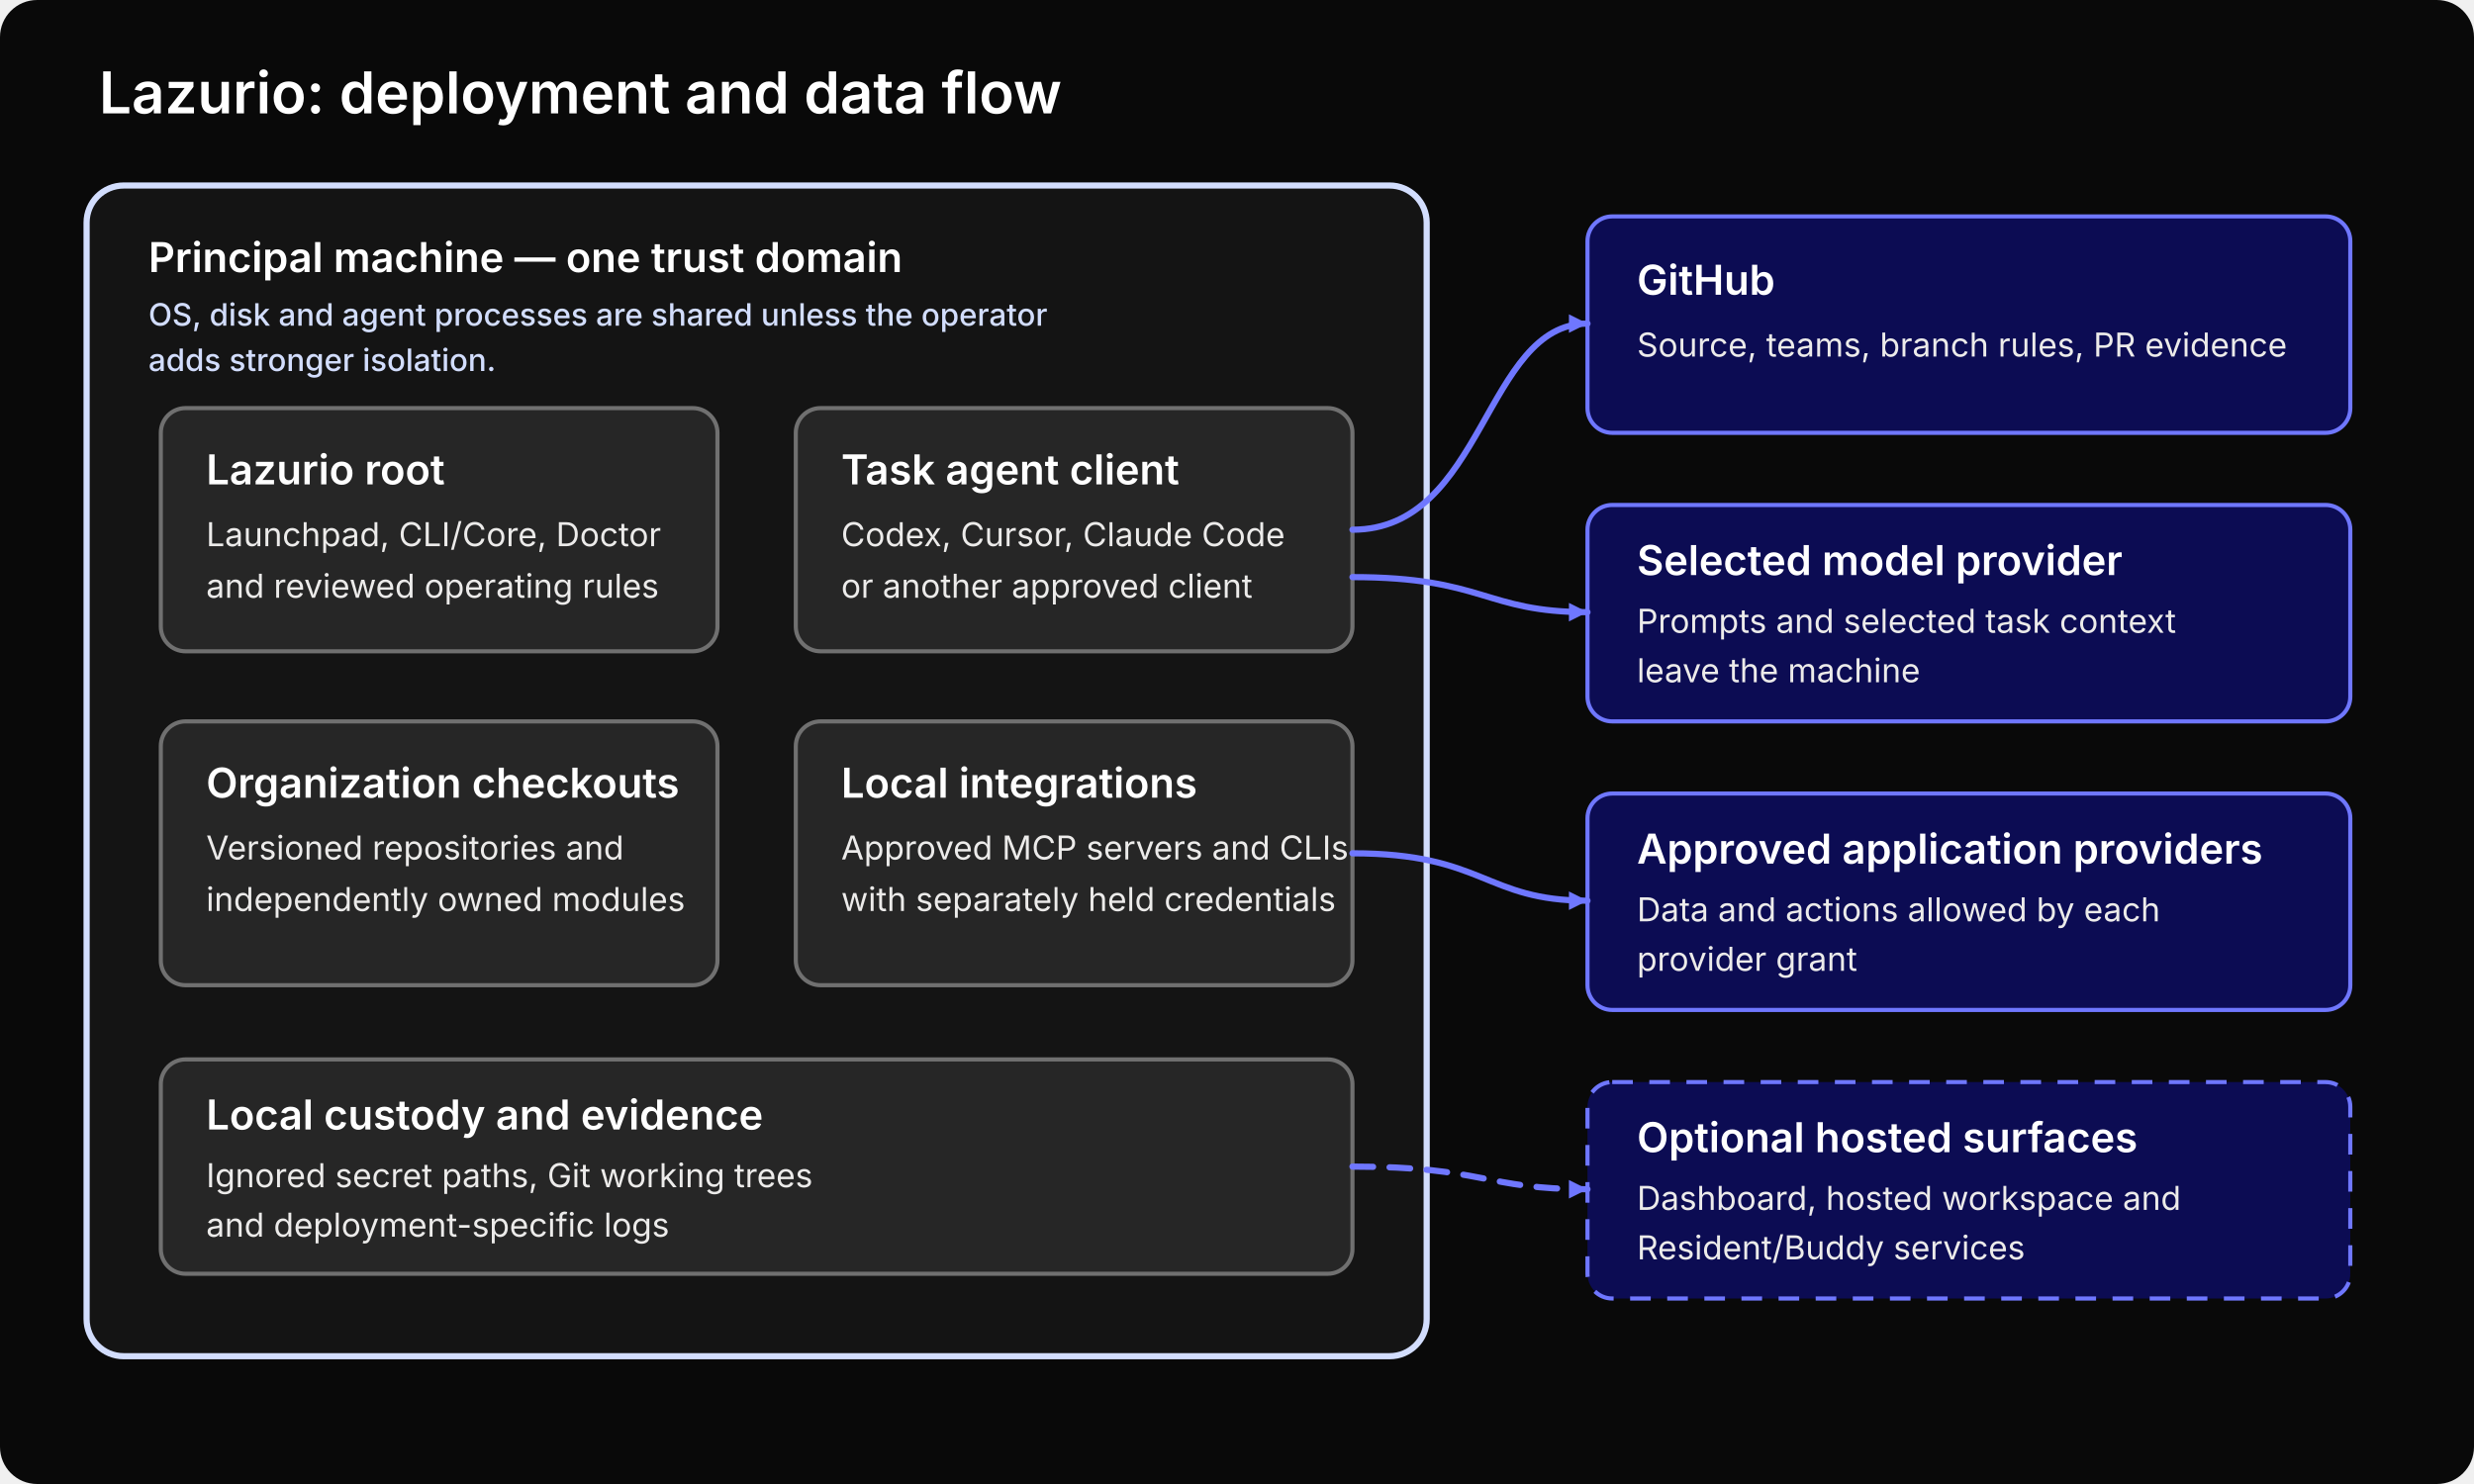
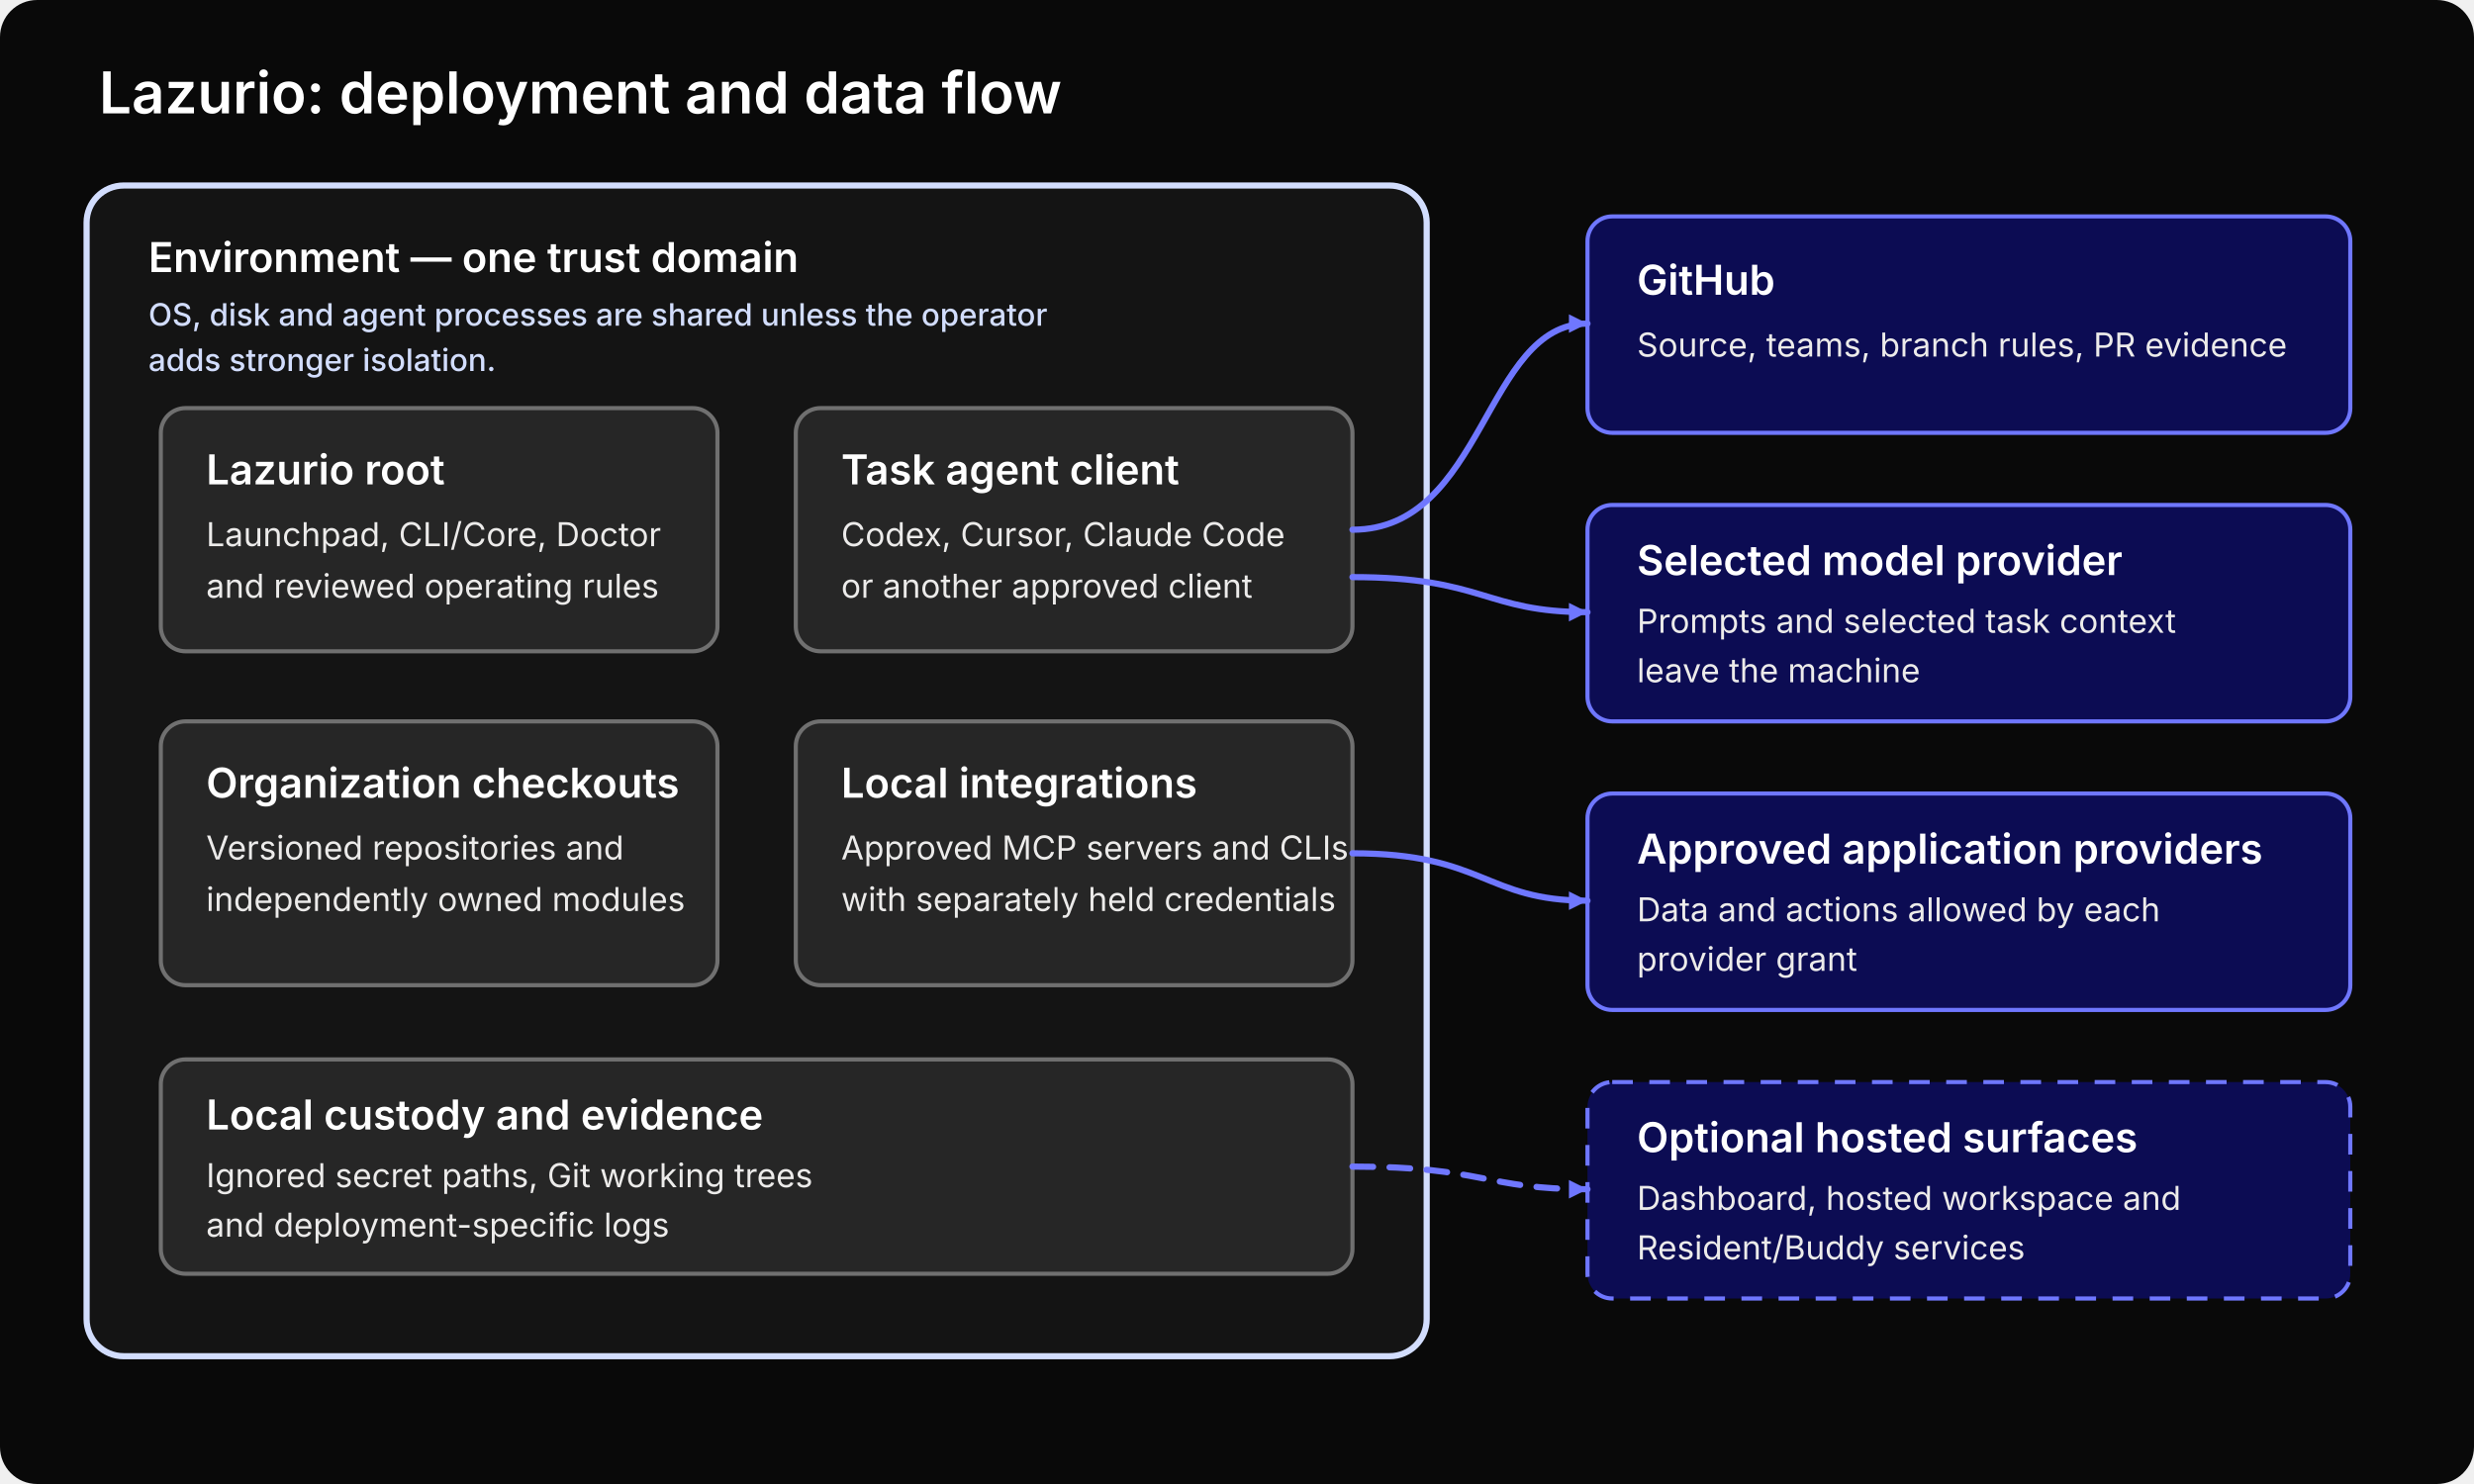
<svg xmlns="http://www.w3.org/2000/svg" width="1200" height="720" viewBox="0 0 1200 720" role="img" aria-labelledby="title description">
  <defs>
    <marker id="arrow" viewBox="0 0 11 11" refX="10" refY="5.5" markerWidth="11" markerHeight="11" markerUnits="userSpaceOnUse" orient="auto">
      <path d="M 1 1 L 10 5.5 L 1 10 z" fill="#6f77ff" />
    </marker>
    <style>
      .bg{fill:#090909}.boundary{fill:#141414;stroke:#d2ddfd;stroke-width:3}.box{fill:#262626;stroke:#707070;stroke-width:2}.external{fill:#0c0c53;stroke:#6f77ff;stroke-width:2}.title{fill:#fff;font:600 28px Inter,Arial,sans-serif}.label{fill:#fff;font:600 20px Inter,Arial,sans-serif}.copy{fill:#ecebea;font:400 16px Inter,Arial,sans-serif}.note{fill:#d2ddfd;font:500 15px Inter,Arial,sans-serif}.flow{fill:none;stroke:#6f77ff;stroke-width:3;stroke-linecap:round;stroke-linejoin:round;marker-end:url(#arrow)}.optional{stroke-dasharray:10 8}
    </style>
  </defs>
  <rect class="bg" width="1200" height="720" rx="18" />
  <text class="title" x="48" y="55">Lazurio: deployment and data flow</text>
  <rect class="boundary" x="42" y="90" width="650" height="568" rx="18" />
-   <text class="label" x="72" y="132">Principal machine — one trust domain</text>
+   <text class="label" x="72" y="132">Environment — one trust domain</text>
  <text class="note" x="72" y="158">
    <tspan x="72">OS, disk and agent processes are shared unless the operator</tspan>
    <tspan x="72" dy="22">adds stronger isolation.</tspan>
  </text>
  <g data-node="lazurio-root">
    <rect class="box" x="78" y="198" width="270" height="118" rx="12" />
    <text class="label" x="100" y="235">Lazurio root</text>
    <text class="copy" x="100" y="265">Launchpad, CLI/Core, Doctor</text>
    <text class="copy" x="100" y="290">and reviewed operating rules</text>
  </g>
  <g data-node="task-agent-client">
    <rect class="box" x="386" y="198" width="270" height="118" rx="12" />
    <text class="label" x="408" y="235">Task agent client</text>
    <text class="copy" x="408" y="265">Codex, Cursor, Claude Code</text>
    <text class="copy" x="408" y="290">or another approved client</text>
  </g>
  <g data-node="organization-checkouts">
    <rect class="box" x="78" y="350" width="270" height="128" rx="12" />
    <text class="label" x="100" y="387">Organization checkouts</text>
    <text class="copy" x="100" y="417">Versioned repositories and</text>
    <text class="copy" x="100" y="442">independently owned modules</text>
  </g>
  <g data-node="local-integrations">
    <rect class="box" x="386" y="350" width="270" height="128" rx="12" />
    <text class="label" x="408" y="387">Local integrations</text>
    <text class="copy" x="408" y="417">Approved MCP servers and CLIs</text>
    <text class="copy" x="408" y="442">with separately held credentials</text>
  </g>
  <g data-node="local-custody">
    <rect class="box" x="78" y="514" width="578" height="104" rx="12" />
    <text class="label" x="100" y="548">Local custody and evidence</text>
    <text class="copy" x="100" y="576">Ignored secret paths, Git working trees</text>
    <text class="copy" x="100" y="600">and deployment-specific logs</text>
  </g>
  <g data-node="github">
    <rect class="external" x="770" y="105" width="370" height="105" rx="12" />
    <text class="label" x="794" y="143">GitHub</text>
    <text class="copy" x="794" y="173">Source, teams, branch rules, PR evidence</text>
  </g>
  <g data-node="model-provider">
    <rect class="external" x="770" y="245" width="370" height="105" rx="12" />
    <text class="label" x="794" y="279">Selected model provider</text>
    <text class="copy" x="794" y="307">Prompts and selected task context</text>
    <text class="copy" x="794" y="331">leave the machine</text>
  </g>
  <g data-node="application-providers">
    <rect class="external" x="770" y="385" width="370" height="105" rx="12" />
    <text class="label" x="794" y="419">Approved application providers</text>
    <text class="copy" x="794" y="447">Data and actions allowed by each</text>
    <text class="copy" x="794" y="471">provider grant</text>
  </g>
  <g data-node="hosted-surfaces">
    <rect class="external optional" x="770" y="525" width="370" height="105" rx="12" />
    <text class="label" x="794" y="559">Optional hosted surfaces</text>
    <text class="copy" x="794" y="587">Dashboard, hosted workspace and</text>
    <text class="copy" x="794" y="611">Resident/Buddy services</text>
  </g>
  <path class="flow" d="M656 257 C720 257 720 157 770 157" />
  <path class="flow" d="M656 280 C720 280 720 297 770 297" />
  <path class="flow" d="M656 414 C720 414 720 437 770 437" />
  <path class="flow optional" d="M656 566 C720 566 720 577 770 577" />
</svg>
